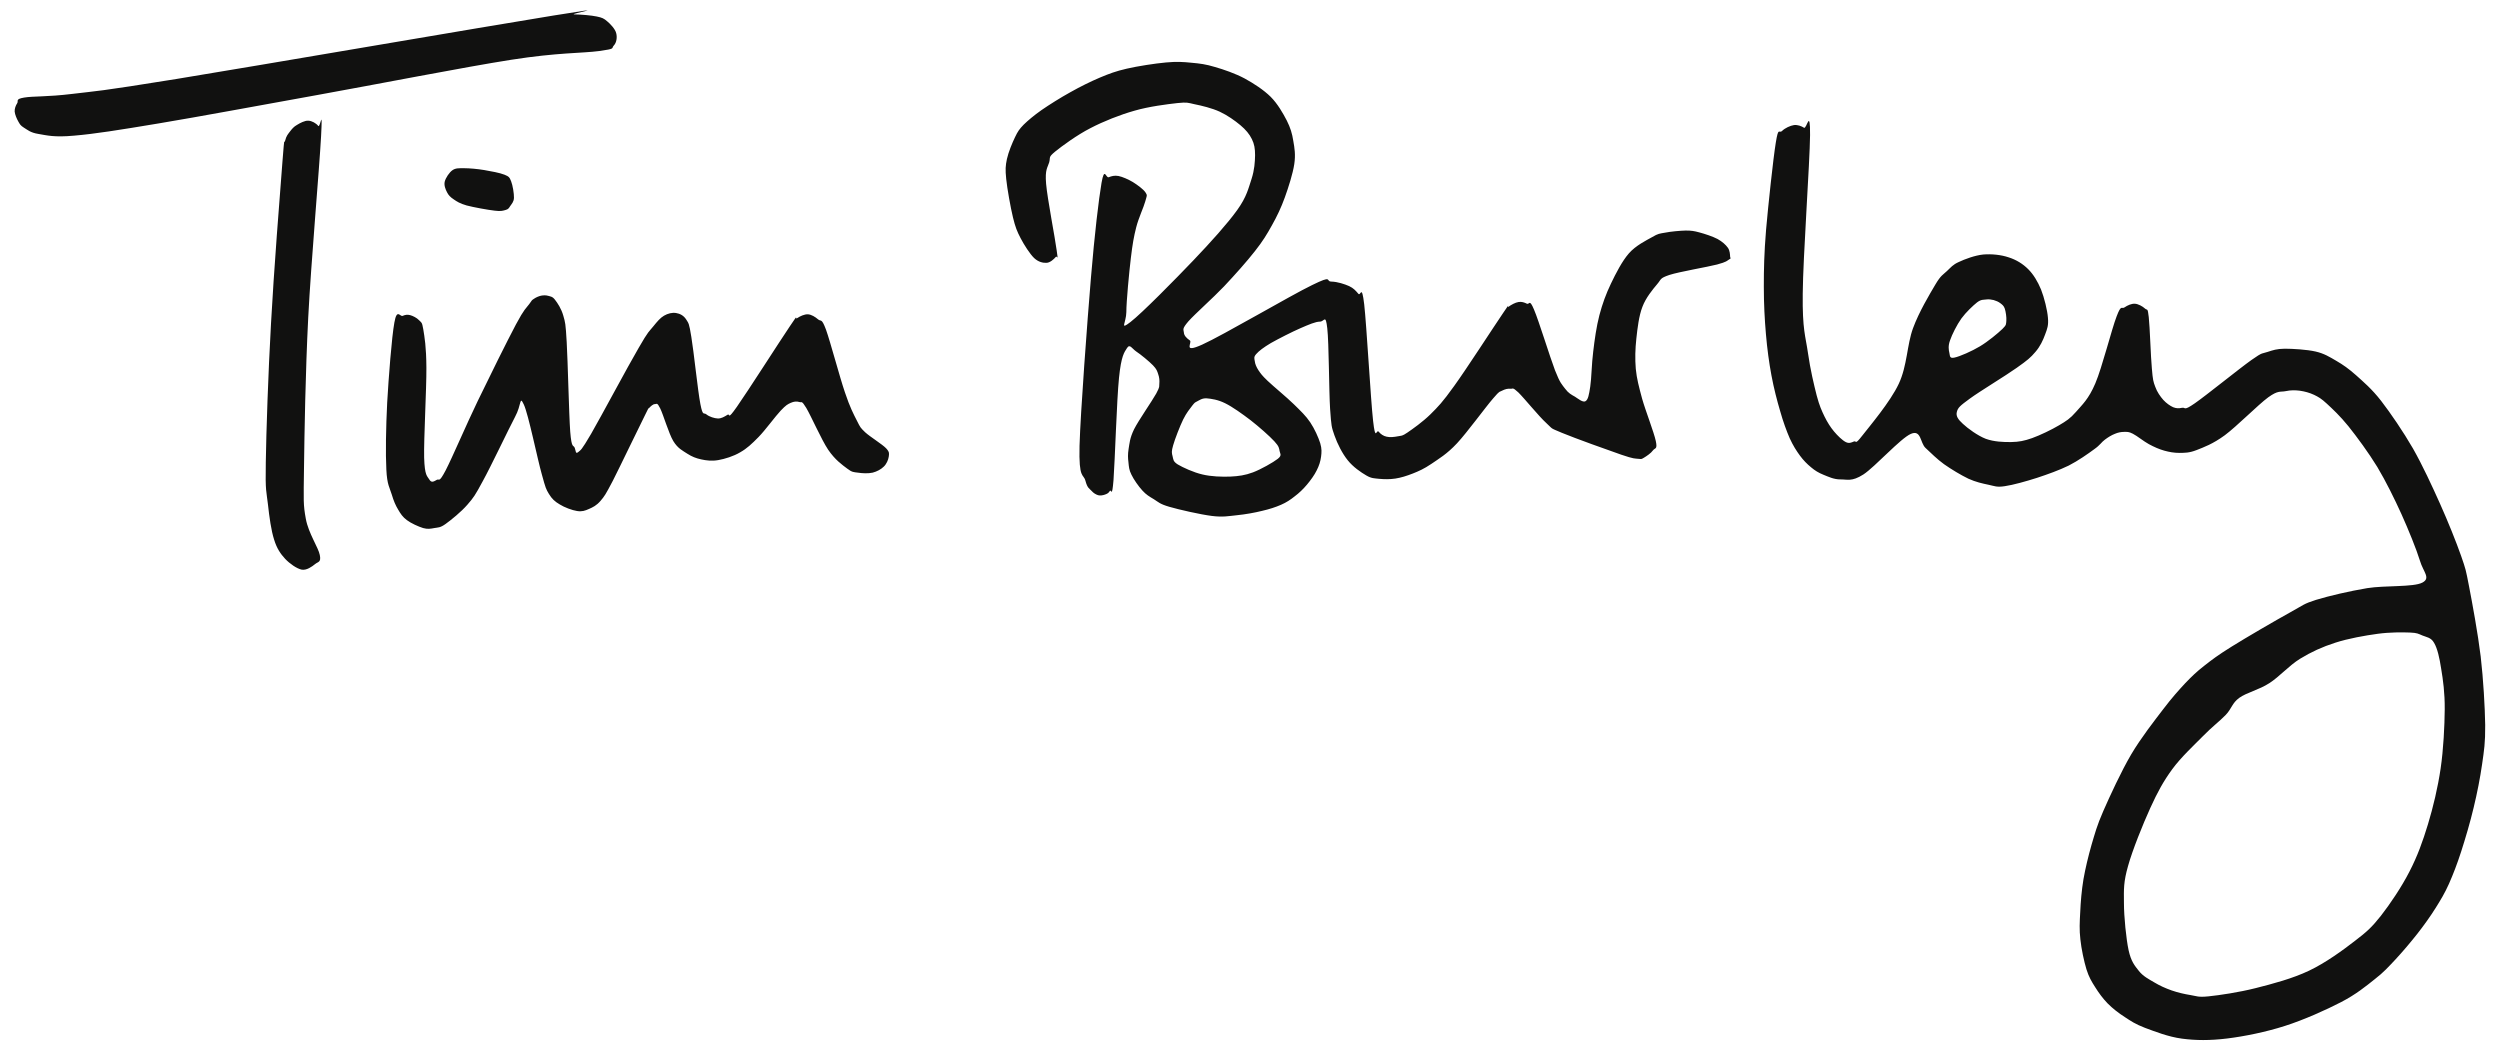
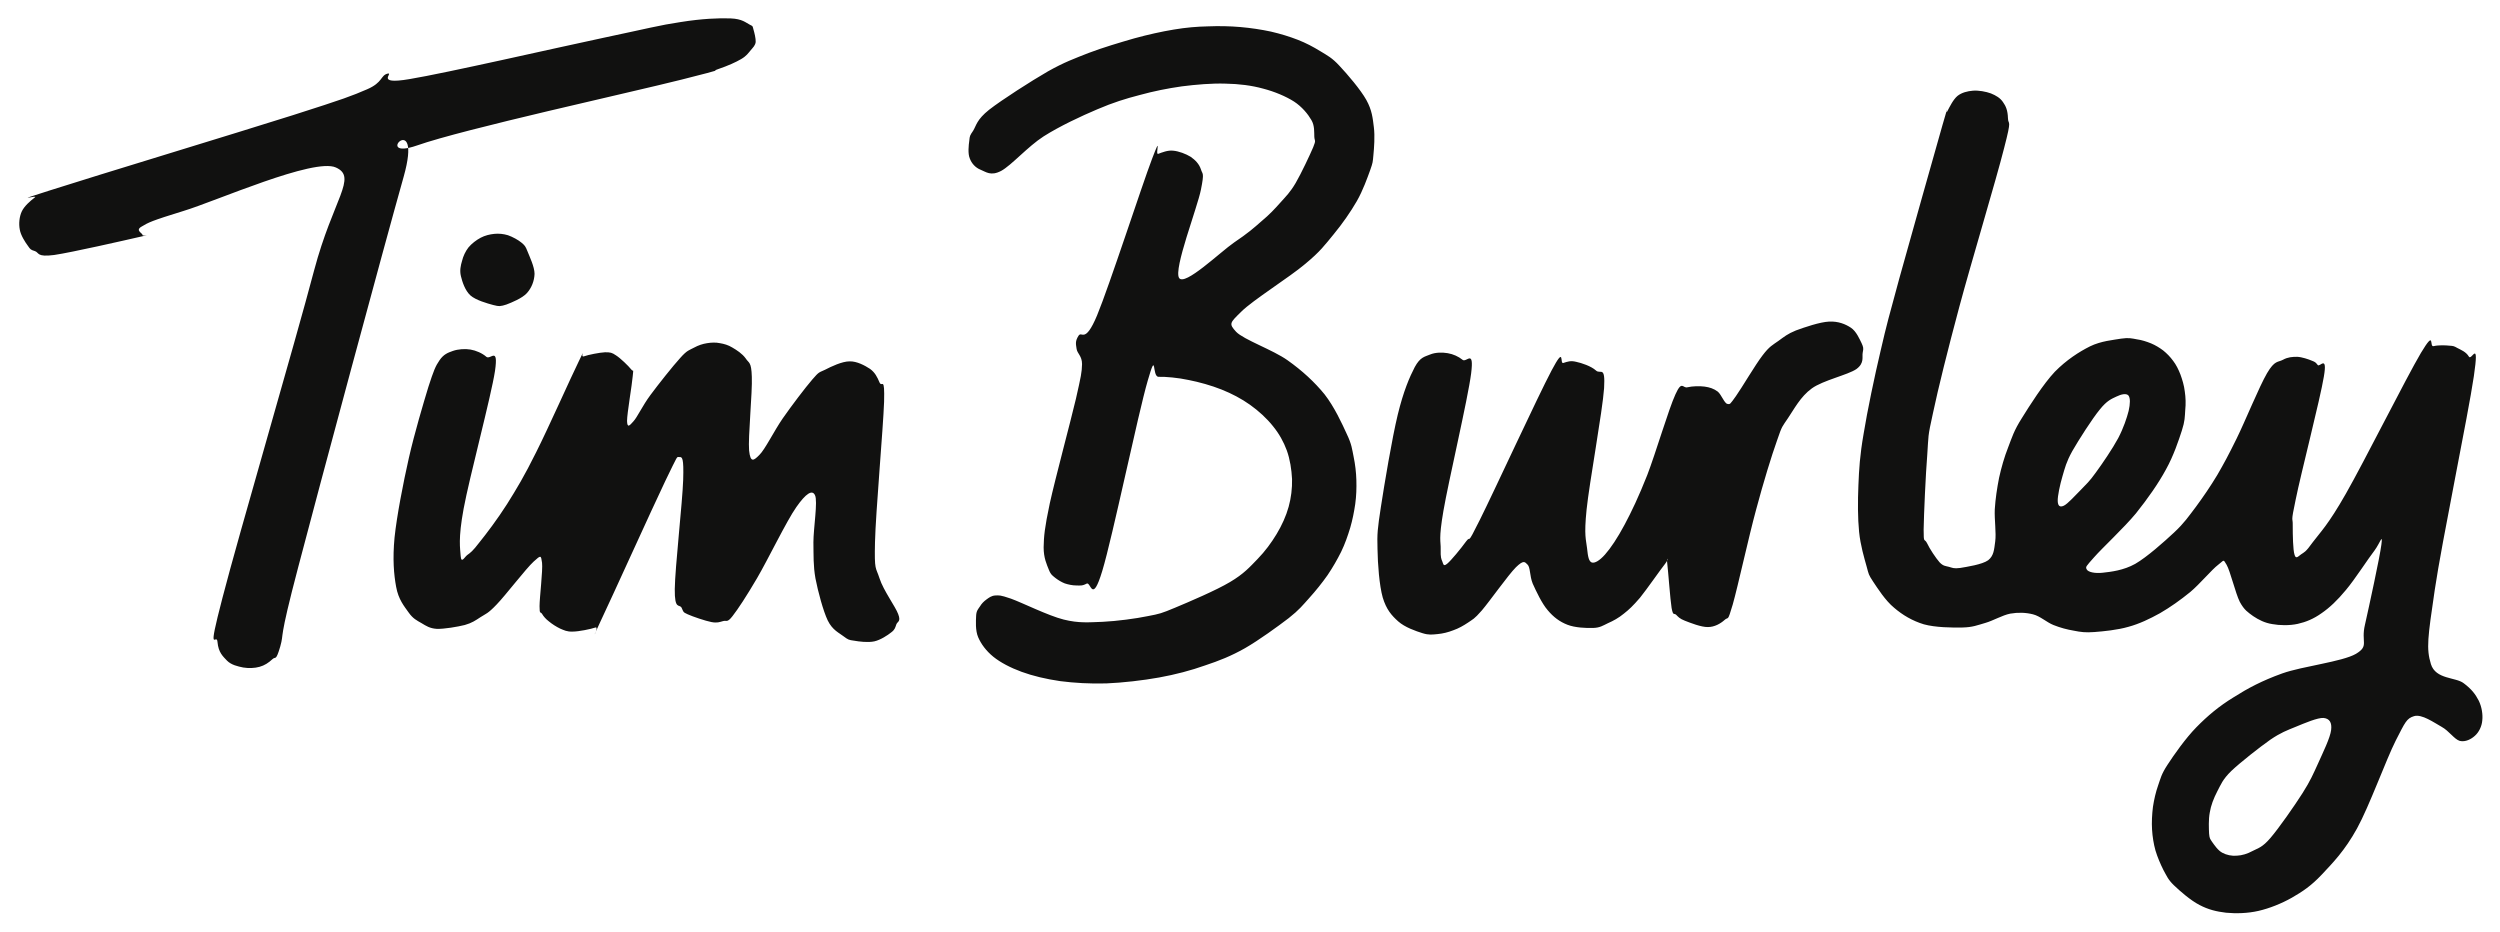
- <svg xmlns="http://www.w3.org/2000/svg" viewBox="48 14 1773 747" fill="none" role="img" aria-label="Tim Burley">
-   <path fill="#111110" fill-rule="evenodd" d="M821.3 104.9 C811.9 109.7 801.1 117.6 796.2 121.6 C791.3 125.7 793.1 125.3 792.1 129.1 C791.0 132.9 789.0 134.0 789.9 144.4 C790.8 154.9 796.3 183.0 797.4 191.6 C798.6 200.3 797.9 194.8 796.7 196.3 C795.5 197.7 792.8 200.3 790.2 200.4 C787.7 200.5 784.5 199.9 781.4 197.0 C778.4 194.1 774.3 187.7 771.8 182.9 C769.3 178.1 768.1 175.2 766.4 168.2 C764.7 161.2 762.3 147.8 761.6 140.9 C760.9 134.0 761.1 131.7 762.1 126.8 C763.2 121.8 765.9 115.3 767.9 111.2 C769.8 107.2 770.9 105.6 774.0 102.4 C777.2 99.3 781.1 96.0 786.6 92.1 C792.1 88.3 800.2 83.2 807.1 79.4 C814.0 75.5 821.5 71.8 828.1 69.0 C834.8 66.2 839.3 64.5 847.1 62.7 C854.9 60.9 867.2 59.0 874.9 58.3 C882.5 57.6 887.2 57.9 893.0 58.5 C898.8 59.0 903.4 59.6 909.6 61.5 C915.9 63.3 924.0 66.1 930.6 69.6 C937.2 73.2 944.1 77.7 949.1 82.6 C954.1 87.6 957.9 94.3 960.6 99.5 C963.2 104.7 964.4 108.7 965.2 113.9 C966.1 119.0 966.9 123.7 965.9 130.4 C964.9 137.1 961.8 146.8 959.2 154.0 C956.6 161.2 953.7 167.3 950.1 173.7 C946.6 180.0 943.7 184.9 938.0 192.1 C932.3 199.4 923.9 208.8 916.1 217.1 C908.2 225.4 895.6 236.5 890.8 241.9 C886.1 247.4 887.4 247.5 887.6 249.8 C887.7 252.0 889.6 253.9 891.8 255.4 C894.0 256.8 886.2 264.9 900.6 258.4 C915.1 251.9 963.2 223.6 978.5 216.2 C993.8 208.7 987.8 213.6 992.2 213.7 C996.6 213.8 1001.6 215.5 1004.8 216.9 C1008.0 218.4 1009.5 220.2 1011.3 222.3 C1013.0 224.5 1013.7 214.8 1015.5 229.9 C1017.2 244.9 1020.1 297.5 1021.8 312.5 C1023.5 327.5 1024.1 318.3 1025.7 320.1 C1027.3 322.0 1029.1 323.2 1031.4 323.7 C1033.7 324.3 1037.0 323.9 1039.5 323.4 C1042.0 322.9 1042.3 323.4 1046.1 320.8 C1049.9 318.2 1056.9 313.3 1062.5 307.8 C1068.0 302.3 1070.8 299.6 1079.4 287.6 C1088.0 275.7 1107.6 245.4 1114.0 236.0 C1120.4 226.7 1116.0 232.8 1117.9 231.5 C1119.7 230.2 1122.7 228.5 1124.9 228.2 C1127.1 227.8 1129.1 228.5 1130.9 229.4 C1132.7 230.2 1132.6 225.6 1135.9 233.5 C1139.3 241.4 1147.2 267.2 1150.8 276.6 C1154.5 286.0 1155.7 286.6 1158.0 289.7 C1160.4 292.9 1162.4 293.9 1164.9 295.3 C1167.3 296.8 1170.6 299.7 1172.5 298.5 C1174.3 297.3 1174.9 294.1 1175.8 288.2 C1176.7 282.4 1176.8 271.8 1177.9 263.4 C1178.9 254.9 1180.2 245.5 1182.3 237.5 C1184.4 229.5 1187.0 222.4 1190.5 215.1 C1194.0 207.8 1198.4 199.2 1203.2 193.7 C1208.1 188.1 1215.5 184.5 1219.8 182.1 C1224.0 179.6 1224.9 179.7 1228.9 179.0 C1232.8 178.2 1239.5 177.6 1243.5 177.5 C1247.5 177.5 1249.4 177.8 1253.1 178.8 C1256.9 179.8 1262.7 181.7 1266.1 183.5 C1269.5 185.4 1271.9 187.6 1273.4 189.7 C1274.9 191.8 1274.9 194.6 1275.0 196.0 C1275.2 197.4 1275.9 197.1 1274.3 198.0 C1272.8 198.9 1272.8 199.7 1265.7 201.6 C1258.7 203.4 1239.0 206.7 1231.9 209.0 C1224.9 211.4 1226.4 211.9 1223.2 215.6 C1220.0 219.4 1215.2 225.2 1212.8 231.6 C1210.3 238.0 1209.3 246.8 1208.5 254.1 C1207.7 261.4 1207.5 268.5 1208.1 275.6 C1208.8 282.7 1210.3 288.2 1212.6 296.8 C1215.0 305.3 1221.0 320.6 1222.3 326.8 C1223.6 332.9 1221.7 331.5 1220.3 333.4 C1218.9 335.4 1215.6 337.6 1213.9 338.6 C1212.2 339.5 1212.7 339.7 1210.0 339.4 C1207.3 339.1 1207.0 339.6 1197.9 336.5 C1188.9 333.4 1164.7 324.7 1155.8 321.0 C1146.9 317.2 1149.8 318.8 1144.6 314.0 C1139.4 309.3 1129.0 296.4 1124.8 292.3 C1120.5 288.3 1121.1 289.9 1119.2 289.7 C1117.3 289.5 1115.3 290.0 1113.2 291.1 C1111.2 292.3 1112.2 290.4 1106.9 296.6 C1101.5 302.8 1088.5 320.7 1081.3 328.4 C1074.0 336.2 1068.3 339.4 1063.1 343.0 C1057.9 346.5 1054.3 348.1 1050.0 349.8 C1045.7 351.5 1041.5 352.8 1037.6 353.4 C1033.6 354.0 1029.7 353.9 1026.3 353.6 C1022.8 353.2 1020.7 353.4 1017.0 351.2 C1013.2 349.0 1007.6 345.2 1003.8 340.4 C1000.0 335.7 996.5 328.8 994.4 322.8 C992.3 316.7 992.2 316.6 991.3 303.9 C990.5 291.3 990.5 257.1 989.3 246.8 C988.1 236.4 987.3 242.1 984.1 242.1 C981.0 242.1 976.2 244.2 970.4 246.7 C964.6 249.2 954.6 254.3 949.3 257.3 C944.1 260.4 940.8 262.9 938.9 265.1 C937.0 267.2 937.6 268.3 937.9 270.2 C938.1 272.1 939.0 274.3 940.5 276.6 C942.1 278.9 942.8 280.1 947.0 284.1 C951.2 288.1 960.6 295.8 965.6 300.7 C970.6 305.6 974.1 308.9 977.2 313.5 C980.3 318.1 983.0 324.2 984.3 328.3 C985.5 332.4 985.3 334.7 984.9 337.9 C984.5 341.1 983.5 344.3 981.8 347.6 C980.2 350.9 977.5 354.6 974.9 357.7 C972.3 360.8 969.3 363.7 966.2 366.0 C963.2 368.4 960.4 370.3 956.5 372.0 C952.6 373.7 948.3 375.1 943.1 376.3 C937.9 377.6 931.2 378.8 925.2 379.4 C919.3 380.0 915.4 380.9 907.4 379.9 C899.4 378.9 884.0 375.4 877.2 373.4 C870.4 371.4 869.6 370.1 866.4 368.1 C863.2 366.2 860.8 364.8 858.2 361.9 C855.5 359.0 852.0 354.0 850.4 350.6 C848.7 347.3 848.6 344.9 848.3 341.9 C847.9 338.8 847.8 336.3 848.4 332.4 C849.1 328.5 849.1 325.0 852.3 318.4 C855.6 311.9 865.0 298.5 868.0 293.1 C870.9 287.7 869.9 288.3 870.2 286.1 C870.4 283.8 870.2 281.6 869.4 279.4 C868.7 277.2 868.3 275.8 865.7 273.1 C863.1 270.4 856.8 265.2 853.7 263.2 C850.7 261.1 849.3 257.7 847.3 260.8 C845.3 263.9 843.2 266.3 841.6 281.9 C840.0 297.5 838.7 341.1 837.7 354.5 C836.6 367.9 836.1 360.5 835.1 362.2 C834.1 363.9 832.9 364.3 831.5 364.8 C830.1 365.3 828.3 365.6 826.8 365.2 C825.2 364.7 823.6 363.8 822.1 362.1 C820.6 360.4 819.2 360.3 817.8 355.0 C816.4 349.7 813.0 354.3 813.6 330.2 C814.3 306.2 819.1 242.0 821.7 210.9 C824.3 179.8 827.2 155.5 829.2 143.7 C831.3 131.8 832.3 140.5 834.3 139.7 C836.3 138.9 838.4 138.3 841.2 138.8 C844.1 139.4 848.2 141.2 851.4 143.1 C854.6 145.1 858.9 148.2 860.4 150.5 C861.9 152.7 861.3 152.8 860.2 156.9 C859.1 161.0 855.5 168.5 853.8 175.2 C852.1 181.9 851.2 187.0 850.0 197.0 C848.8 207.0 846.8 227.8 846.8 235.4 C846.7 242.9 841.8 248.5 849.7 242.4 C857.7 236.3 881.7 211.9 894.3 198.7 C906.9 185.5 918.5 172.6 925.4 163.0 C932.3 153.4 933.4 147.4 935.6 140.9 C937.7 134.4 938.0 128.8 938.1 124.1 C938.1 119.4 937.6 116.2 935.8 112.6 C934.1 109.1 931.5 106.0 927.7 102.8 C923.9 99.6 918.4 95.7 913.0 93.2 C907.6 90.7 900.1 88.9 895.1 87.9 C890.1 86.8 890.1 86.4 883.0 87.1 C875.9 87.9 862.9 89.5 852.6 92.5 C842.3 95.4 830.7 100.0 821.3 104.9 Z M386.8 298.4 C378.5 315.6 368.9 338.2 364.1 347.5 C359.2 356.8 359.7 353.3 357.8 354.3 C355.8 355.4 354.0 356.7 352.5 354.1 C351.0 351.5 349.2 351.7 348.8 338.5 C348.5 325.3 350.5 289.9 350.4 274.8 C350.3 259.6 349.1 253.2 348.2 247.6 C347.3 242.0 346.7 242.8 345.2 241.1 C343.6 239.4 340.8 238.0 338.9 237.5 C336.9 237.0 335.5 237.2 333.6 238.0 C331.8 238.9 329.5 232.4 327.7 242.7 C325.8 252.9 323.6 282.0 322.6 299.4 C321.7 316.8 321.4 336.1 322.0 347.0 C322.5 357.9 324.4 359.9 325.8 364.6 C327.2 369.3 328.5 372.3 330.3 375.3 C332.1 378.4 333.6 380.7 336.6 382.9 C339.5 385.1 344.8 387.5 348.1 388.5 C351.3 389.4 353.3 389.0 356.0 388.5 C358.7 388.0 360.1 388.4 364.0 385.6 C367.9 382.8 375.1 377.0 379.5 371.9 C383.9 366.8 384.8 365.6 390.4 355.2 C396.1 344.9 408.4 318.9 413.2 309.8 C418.1 300.8 416.3 294.2 419.5 300.9 C422.7 307.6 429.2 339.7 432.2 350.2 C435.1 360.8 435.2 360.7 437.3 364.3 C439.4 367.8 441.5 369.7 444.9 371.7 C448.2 373.8 453.8 375.9 457.2 376.4 C460.7 377.0 462.9 376.2 465.6 375.0 C468.4 373.8 471.1 372.5 473.9 369.2 C476.7 365.9 477.3 365.1 482.6 355.0 C487.8 344.8 501.1 317.0 505.4 308.5 C509.7 299.9 507.1 304.8 508.2 303.5 C509.4 302.2 511.2 300.5 512.5 300.6 C513.8 300.6 514.0 299.2 516.2 303.6 C518.4 308.0 522.3 321.5 525.5 326.8 C528.8 332.2 532.2 333.6 535.5 335.8 C538.8 337.9 541.6 339.0 545.3 339.8 C548.9 340.6 552.8 341.1 557.4 340.3 C562.0 339.5 568.2 337.6 572.9 334.8 C577.7 332.1 581.2 328.8 586.0 323.9 C590.8 319.0 597.9 309.2 601.7 305.2 C605.5 301.2 606.6 300.7 608.8 299.7 C611.0 298.7 613.0 298.5 614.9 299.1 C616.7 299.7 616.4 297.7 619.8 303.3 C623.2 309.0 630.5 325.7 635.3 332.9 C640.2 340.1 645.2 343.6 648.8 346.3 C652.3 349.0 653.4 348.8 656.4 349.2 C659.5 349.7 663.8 349.9 666.9 349.2 C670.0 348.4 672.9 346.8 674.8 344.9 C676.7 343.1 678.0 340.1 678.3 337.9 C678.5 335.8 679.1 334.8 676.4 331.9 C673.6 329.0 665.1 323.8 661.6 320.6 C658.2 317.3 658.2 317.3 655.8 312.5 C653.4 307.8 650.8 303.0 647.2 292.2 C643.5 281.4 636.9 256.4 633.8 247.8 C630.6 239.2 630.3 242.3 628.2 240.5 C626.1 238.7 623.5 237.1 621.0 236.9 C618.5 236.8 615.5 238.2 613.4 239.6 C611.2 241.0 615.2 235.0 608.1 245.5 C601.0 256.0 578.0 292.0 570.6 302.5 C563.3 312.9 566.1 306.8 563.9 308.2 C561.6 309.6 559.6 310.8 557.2 310.8 C554.7 310.7 551.1 309.6 549.0 307.9 C547.0 306.2 546.5 309.7 544.7 300.5 C542.9 291.3 540.0 263.0 538.3 253.0 C536.7 243.0 536.4 243.4 534.6 240.5 C532.8 237.7 530.1 236.4 527.5 236.0 C524.9 235.5 521.6 236.3 518.9 237.9 C516.2 239.5 514.3 241.8 511.2 245.6 C508.2 249.4 508.2 248.1 500.9 260.8 C493.5 273.4 474.3 309.4 467.2 321.7 C460.0 334.0 460.0 332.9 458.1 334.6 C456.1 336.2 456.5 334.0 455.6 331.6 C454.6 329.2 453.4 332.6 452.4 320.1 C451.5 307.6 450.7 270.3 449.9 256.6 C449.1 242.9 448.9 242.9 447.5 237.9 C446.1 232.9 443.4 228.9 441.6 226.6 C439.8 224.2 438.4 224.3 436.8 223.8 C435.1 223.3 433.4 223.4 431.7 223.7 C430.0 224.1 428.1 224.9 426.7 225.9 C425.2 226.9 425.4 226.6 423.3 229.7 C421.1 232.7 420.0 232.7 413.9 244.1 C407.8 255.6 395.1 281.2 386.8 298.4 Z M1413.6 331.7 C1409.7 328.1 1410.6 318.5 1403.2 321.7 C1395.9 324.8 1377.8 345.1 1369.5 350.5 C1361.2 355.8 1358.0 353.9 1353.2 354.0 C1348.5 354.0 1344.7 352.1 1341.2 350.7 C1337.7 349.3 1335.1 347.7 1332.4 345.4 C1329.6 343.1 1327.0 340.5 1324.5 337.1 C1322.0 333.7 1319.7 330.1 1317.3 324.9 C1315.0 319.6 1312.6 313.1 1310.5 305.6 C1308.3 298.2 1306.0 289.3 1304.3 280.2 C1302.6 271.1 1301.3 261.5 1300.4 251.0 C1299.5 240.5 1298.9 229.7 1298.9 217.3 C1298.9 205.0 1299.1 193.9 1300.5 176.9 C1302.0 159.8 1305.5 126.8 1307.4 115.1 C1309.3 103.5 1309.6 108.9 1311.8 106.9 C1313.9 104.8 1317.7 103.1 1320.3 102.7 C1322.9 102.4 1325.5 103.4 1327.4 104.6 C1329.3 105.8 1331.8 90.2 1331.7 109.8 C1331.5 129.5 1326.7 196.6 1326.5 222.3 C1326.2 248.1 1328.5 252.3 1330.2 264.3 C1331.9 276.3 1334.5 287.0 1336.4 294.5 C1338.4 302.0 1339.9 305.1 1341.9 309.3 C1344.0 313.6 1346.2 317.0 1348.7 320.0 C1351.2 323.0 1354.6 326.3 1357.0 327.5 C1359.4 328.7 1360.9 327.9 1362.8 327.1 C1364.8 326.4 1363.3 329.9 1368.6 323.1 C1373.9 316.3 1388.6 299.0 1394.6 286.2 C1400.6 273.5 1400.4 258.5 1404.7 246.8 C1409.0 235.1 1416.5 222.7 1420.5 215.9 C1424.5 209.1 1426.0 208.9 1428.8 206.2 C1431.6 203.6 1432.9 201.7 1437.2 199.8 C1441.4 197.8 1448.6 195.1 1454.5 194.5 C1460.4 194.0 1467.2 194.7 1472.5 196.5 C1477.9 198.2 1482.6 201.1 1486.4 204.9 C1490.2 208.7 1493.1 213.6 1495.5 219.3 C1497.8 225.1 1500.0 234.1 1500.4 239.4 C1500.9 244.8 1499.9 247.2 1498.4 251.2 C1496.9 255.3 1494.9 259.7 1491.5 263.6 C1488.1 267.6 1486.0 269.4 1478.2 274.9 C1470.5 280.4 1452.1 291.5 1445.0 296.7 C1437.9 301.9 1436.6 303.1 1435.8 306.1 C1435.0 309.1 1436.7 311.5 1440.1 314.6 C1443.5 317.8 1450.6 323.0 1456.3 325.2 C1462.0 327.3 1469.0 327.6 1474.4 327.5 C1479.9 327.4 1483.5 326.7 1489.2 324.7 C1494.8 322.7 1503.1 318.7 1508.3 315.6 C1513.5 312.5 1516.0 311.0 1520.3 306.1 C1524.6 301.1 1529.2 297.2 1534.0 285.9 C1538.8 274.7 1545.6 247.4 1549.1 238.4 C1552.5 229.4 1552.6 233.5 1554.7 232.0 C1556.9 230.5 1559.6 229.3 1562.0 229.4 C1564.4 229.5 1567.6 231.3 1569.2 232.8 C1570.9 234.4 1571.1 231.8 1571.9 238.9 C1572.7 245.9 1573.3 267.1 1574.1 275.3 C1574.8 283.6 1575.1 284.6 1576.5 288.3 C1577.8 292.0 1580.1 295.2 1582.2 297.6 C1584.4 300.0 1587.0 301.8 1589.2 302.8 C1591.5 303.7 1593.1 303.7 1595.6 303.2 C1598.2 302.8 1596.4 305.7 1604.6 300.0 C1612.7 294.4 1636.0 275.5 1644.6 269.4 C1653.2 263.3 1652.2 265.0 1656.1 263.6 C1660.1 262.3 1662.6 261.4 1668.3 261.3 C1674.0 261.3 1684.1 261.9 1690.2 263.3 C1696.3 264.7 1700.1 267.1 1704.9 269.9 C1709.7 272.7 1713.6 275.4 1718.9 280.1 C1724.2 284.9 1730.0 289.7 1736.7 298.3 C1743.4 307.0 1752.3 320.0 1759.3 332.1 C1766.2 344.3 1772.7 358.4 1778.4 371.1 C1784.1 383.8 1790.0 398.5 1793.4 408.2 C1796.8 418.0 1796.7 417.8 1799.0 429.6 C1801.3 441.5 1805.3 463.1 1807.3 479.5 C1809.2 495.9 1810.3 515.5 1810.5 528.2 C1810.6 541.0 1809.7 546.2 1808.3 556.0 C1806.9 565.8 1804.8 576.5 1802.3 586.8 C1799.9 597.0 1796.4 608.8 1793.5 617.8 C1790.6 626.8 1787.8 634.0 1784.8 640.8 C1781.8 647.5 1779.0 652.1 1775.3 658.0 C1771.6 663.9 1767.1 670.2 1762.4 676.2 C1757.6 682.3 1752.0 688.9 1747.0 694.3 C1741.9 699.7 1738.6 703.5 1732.1 708.5 C1725.7 713.6 1718.9 719.2 1708.3 724.7 C1697.7 730.2 1681.9 737.3 1668.4 741.6 C1655.0 745.9 1639.7 749.0 1627.5 750.5 C1615.3 752.0 1605.1 751.9 1595.4 750.6 C1585.6 749.3 1575.9 745.4 1569.1 742.9 C1562.4 740.3 1559.3 738.2 1554.9 735.3 C1550.5 732.5 1546.3 729.2 1542.8 725.7 C1539.3 722.1 1536.4 718.1 1533.9 714.1 C1531.3 710.0 1529.5 707.1 1527.7 701.4 C1526.0 695.8 1524.1 687.0 1523.4 680.2 C1522.6 673.4 1522.9 667.9 1523.3 660.8 C1523.6 653.6 1524.3 645.4 1525.6 637.5 C1527.0 629.6 1529.0 621.3 1531.3 613.2 C1533.7 605.2 1535.0 599.8 1539.7 589.1 C1544.4 578.4 1552.3 561.2 1559.4 549.1 C1566.5 537.1 1575.8 525.3 1582.2 516.9 C1588.6 508.5 1592.9 503.8 1597.7 498.6 C1602.6 493.5 1605.7 490.5 1611.2 486.2 C1616.8 481.8 1620.7 478.8 1630.8 472.5 C1640.9 466.2 1662.0 453.9 1672.0 448.4 C1682.0 442.9 1681.5 442.3 1690.6 439.4 C1699.8 436.6 1714.3 433.2 1726.9 431.1 C1739.4 429.1 1759.6 430.5 1765.9 427.2 C1772.1 424.0 1766.6 419.7 1764.2 411.6 C1761.7 403.5 1756.1 389.7 1751.1 378.6 C1746.1 367.6 1740.2 355.6 1734.0 345.2 C1727.7 334.9 1719.5 323.8 1713.5 316.3 C1707.5 308.9 1702.3 304.1 1698.2 300.3 C1694.2 296.6 1692.2 295.5 1689.1 294.0 C1685.9 292.5 1682.5 291.6 1679.1 291.1 C1675.8 290.7 1672.8 290.6 1669.0 291.4 C1665.2 292.2 1663.8 290.6 1656.6 295.8 C1649.4 301.1 1634.3 316.4 1625.8 322.7 C1617.3 328.9 1611.1 331.1 1605.8 333.2 C1600.4 335.3 1597.5 335.1 1593.7 335.2 C1589.9 335.2 1586.5 334.6 1582.9 333.6 C1579.3 332.6 1575.7 331.0 1572.0 329.0 C1568.3 327.0 1563.6 323.1 1560.6 321.6 C1557.7 320.1 1556.6 320.3 1554.4 320.3 C1552.3 320.3 1550.1 320.7 1547.8 321.7 C1545.5 322.6 1543.2 324.0 1540.8 325.8 C1538.3 327.6 1537.5 329.6 1533.2 332.6 C1529.0 335.7 1521.8 340.8 1515.1 344.2 C1508.3 347.5 1500.2 350.4 1492.6 352.9 C1485.1 355.3 1475.5 358.0 1469.8 358.8 C1464.0 359.7 1462.6 358.7 1458.3 357.8 C1454.0 356.9 1449.3 355.9 1444.0 353.5 C1438.8 351.0 1431.8 346.8 1426.7 343.2 C1421.7 339.6 1417.5 335.3 1413.6 331.7 Z M916.9 300.0 C911.7 297.4 907.1 296.8 903.8 296.5 C900.4 296.3 898.6 297.9 896.9 298.7 C895.2 299.6 895.3 299.5 893.6 301.6 C892.0 303.7 889.4 306.8 887.1 311.5 C884.8 316.2 881.2 325.5 880.0 329.8 C878.7 334.2 879.0 335.3 879.6 337.6 C880.2 339.8 879.8 341.2 883.3 343.4 C886.8 345.5 894.6 349.1 900.8 350.5 C907.0 352.0 914.5 352.2 920.5 352.0 C926.5 351.7 931.0 351.1 936.6 349.0 C942.2 346.9 951.0 341.9 954.2 339.4 C957.3 336.9 955.9 336.0 955.5 333.9 C955.1 331.9 955.2 330.7 951.8 327.0 C948.4 323.3 940.7 316.5 934.9 312.0 C929.0 307.5 922.0 302.5 916.9 300.0 Z M1610.3 536.1 C1616.6 529.6 1622.2 525.5 1626.5 521.0 C1630.8 516.5 1630.9 512.7 1636.1 508.9 C1641.2 505.2 1650.2 503.2 1657.4 498.5 C1664.6 493.9 1671.4 486.0 1679.2 481.2 C1687.0 476.4 1695.1 472.7 1704.2 469.8 C1713.4 466.8 1725.4 464.7 1734.2 463.5 C1743.1 462.3 1751.8 462.4 1757.1 462.6 C1762.4 462.8 1763.1 463.5 1766.0 464.7 C1768.8 465.9 1772.1 466.0 1774.3 470.0 C1776.6 473.9 1778.1 480.5 1779.3 488.4 C1780.6 496.2 1781.9 505.3 1781.8 517.1 C1781.7 528.8 1780.9 545.4 1778.9 559.0 C1776.9 572.6 1773.6 586.4 1769.9 598.6 C1766.2 610.8 1762.4 621.3 1756.8 632.1 C1751.3 642.9 1743.0 655.2 1736.6 663.4 C1730.1 671.6 1726.7 674.7 1718.2 681.2 C1709.7 687.8 1697.4 696.8 1685.6 702.4 C1673.9 708.0 1659.5 711.8 1647.6 714.8 C1635.7 717.8 1622.1 719.8 1614.4 720.6 C1606.7 721.4 1605.9 720.4 1601.5 719.7 C1597.1 719.0 1592.4 717.9 1588.1 716.4 C1583.8 714.9 1579.6 713.0 1575.8 710.7 C1571.9 708.4 1567.9 706.4 1564.9 702.6 C1561.9 698.8 1559.4 696.0 1557.6 687.9 C1555.9 679.9 1554.3 664.3 1554.3 654.3 C1554.2 644.4 1554.0 639.5 1557.2 628.2 C1560.3 617.0 1567.8 598.4 1573.0 587.0 C1578.2 575.6 1582.3 568.1 1588.5 559.6 C1594.7 551.1 1604.0 542.5 1610.3 536.1 Z M273.5 81.3 C231.9 88.8 189.5 96.7 160.7 101.5 C131.9 106.3 114.9 109.0 100.6 110.2 C86.4 111.5 81.3 110.0 75.3 109.0 C69.4 108.1 67.3 105.9 64.9 104.5 C62.5 103.0 62.1 102.1 61.0 100.2 C59.9 98.3 58.6 95.3 58.4 93.1 C58.3 91.0 59.1 88.9 60.2 87.2 C61.3 85.6 58.6 84.3 65.1 83.2 C71.6 82.1 81.2 82.8 99.2 80.6 C117.3 78.4 116.3 79.2 173.2 70.0 C230.1 60.7 393.6 32.6 440.6 25.0 C487.6 17.4 450.2 24.1 455.3 24.2 C460.4 24.3 467.4 24.9 471.2 25.7 C475.1 26.5 476.3 27.1 478.6 29.1 C480.9 31.0 484.3 34.6 485.0 37.5 C485.8 40.4 485.3 44.2 483.3 46.3 C481.3 48.4 485.1 48.5 472.9 50.2 C460.8 51.8 443.7 51.2 410.5 56.4 C377.3 61.6 315.1 73.8 273.5 81.3 Z M263.6 345.6 C263.9 321.8 264.6 278.3 266.6 239.1 C268.6 200.0 274.5 133.4 275.7 110.8 C276.9 88.1 275.2 105.1 273.7 103.3 C272.2 101.4 269.2 99.7 266.7 99.6 C264.2 99.4 260.7 101.3 258.6 102.6 C256.4 103.8 255.1 105.4 253.7 107.2 C252.3 109.1 251.1 110.2 250.2 113.8 C249.3 117.3 250.0 107.2 248.3 128.8 C246.6 150.4 242.1 207.8 240.2 243.4 C238.2 278.9 236.8 320.7 236.5 342.0 C236.1 363.3 237.0 362.4 238.0 371.5 C239.0 380.6 240.3 390.2 242.4 396.7 C244.4 403.2 247.0 406.8 250.2 410.3 C253.5 413.8 258.5 417.3 262.0 418.0 C265.5 418.6 269.3 415.8 271.4 414.1 C273.5 412.3 275.9 413.0 274.8 407.6 C273.8 402.3 266.8 392.3 264.9 382.0 C263.0 371.6 263.3 369.4 263.6 345.6 Z M391.4 134.6 C386.6 133.8 381.0 133.3 377.3 133.3 C373.6 133.3 371.2 133.1 368.9 134.7 C366.6 136.3 364.1 140.1 363.4 142.8 C362.8 145.4 363.9 148.2 365.0 150.3 C366.0 152.4 367.5 153.9 369.8 155.4 C372.1 157.0 374.1 158.3 378.9 159.7 C383.8 161.0 394.2 162.9 398.8 163.4 C403.4 164.0 404.8 163.4 406.6 162.9 C408.5 162.4 408.9 161.6 409.8 160.2 C410.8 158.7 412.4 157.2 412.5 154.3 C412.6 151.4 411.6 145.3 410.5 142.6 C409.4 139.8 409.0 139.2 405.8 137.9 C402.6 136.6 396.1 135.4 391.4 134.6 Z M1431.0 255.3 C1432.4 251.2 1435.8 244.4 1439.0 239.9 C1442.2 235.5 1447.3 230.7 1450.2 228.4 C1453.2 226.2 1454.6 226.7 1456.5 226.4 C1458.4 226.1 1460.2 226.4 1461.9 226.8 C1463.6 227.3 1465.3 228.0 1466.6 229.0 C1467.9 230.0 1469.1 230.8 1469.8 232.9 C1470.5 235.0 1471.1 239.1 1470.9 241.5 C1470.6 243.9 1471.2 244.3 1468.1 247.3 C1465.0 250.3 1457.9 256.2 1452.2 259.6 C1446.6 263.0 1437.7 266.9 1434.1 267.6 C1430.5 268.4 1431.0 266.4 1430.5 264.3 C1430.0 262.2 1429.5 259.3 1431.0 255.3 Z" />
+ <svg xmlns="http://www.w3.org/2000/svg" viewBox="137 189 1100 410" fill="none" role="img" aria-label="Tim Burley">
+   <path fill="#111110" fill-rule="evenodd" d="M439.6 459.3 C437.4 458.3 437.8 458.3 436.9 456.4 C435.9 454.6 433.8 457.6 433.9 448.2 C434.0 438.9 437.3 409.8 437.6 400.1 C437.9 390.4 437.2 390.0 435.9 390.1 C434.6 390.2 435.6 388.6 429.7 400.7 C423.9 412.8 406.1 452.2 401.0 462.9 C395.9 473.6 401.0 464.4 399.0 465.1 C397.0 465.8 391.6 466.9 389.0 466.9 C386.4 467.0 385.2 466.3 383.5 465.6 C381.8 464.8 379.8 463.5 378.5 462.4 C377.2 461.4 376.2 460.3 375.5 459.1 C374.8 458.0 374.4 459.5 374.4 455.7 C374.4 452.0 375.9 439.8 375.5 436.6 C375.0 433.3 375.1 433.1 371.8 436.1 C368.4 439.2 359.4 451.0 355.5 455.0 C351.6 459.1 350.8 459.0 348.5 460.5 C346.2 462.0 344.7 463.1 341.5 464.0 C338.3 464.8 332.4 465.8 329.2 465.7 C326.1 465.5 324.5 464.4 322.5 463.2 C320.4 462.0 318.7 461.2 316.8 458.5 C314.9 455.8 312.3 452.8 311.3 447.2 C310.3 441.8 309.7 435.0 310.6 425.5 C311.6 416.0 314.4 401.5 316.9 390.5 C319.4 379.5 323.3 366.4 325.5 359.2 C327.8 352.1 328.6 350.1 330.4 347.5 C332.2 344.9 334.0 344.2 336.3 343.4 C338.6 342.6 341.6 342.4 344.0 342.8 C346.4 343.2 349.2 344.4 351.0 346.0 C352.8 347.5 356.4 341.1 354.8 352.2 C353.1 363.4 343.5 399.2 341.0 412.8 C338.5 426.3 339.5 430.3 339.7 433.7 C340.0 437.1 341.3 434.2 342.6 433.2 C344.0 432.2 345.0 431.5 347.9 427.7 C350.9 424.0 355.9 417.4 360.1 410.8 C364.3 404.1 367.7 398.5 372.9 388.0 C378.2 377.5 388.2 355.0 391.7 347.9 C395.2 340.9 392.0 346.4 393.9 345.8 C395.8 345.1 400.9 344.1 403.2 344.0 C405.6 344.0 406.2 344.1 408.1 345.4 C410.0 346.6 413.5 350.0 414.7 351.5 C415.9 353.0 415.7 350.7 415.4 354.5 C415.1 358.3 412.9 370.9 412.9 374.2 C413.0 377.5 414.0 376.3 415.7 374.4 C417.4 372.6 419.7 367.5 423.2 362.8 C426.6 358.2 433.1 350.0 436.3 346.5 C439.4 343.0 440.3 343.1 442.3 342.0 C444.3 340.9 446.2 340.3 448.1 340.0 C450.0 339.7 451.9 339.6 453.8 340.0 C455.6 340.3 457.4 340.8 459.2 341.9 C461.1 343.0 463.6 344.6 465.1 346.7 C466.5 348.9 467.6 348.0 467.8 354.8 C468.1 361.5 466.1 381.5 466.6 387.2 C467.2 392.9 468.7 391.6 471.1 389.2 C473.6 386.8 477.6 378.6 481.4 373.1 C485.3 367.5 491.3 359.6 494.4 356.0 C497.5 352.4 497.3 353.0 500.0 351.7 C502.7 350.3 507.5 348.0 510.8 348.0 C514.0 347.9 517.5 349.8 519.8 351.3 C522.0 352.9 523.0 354.9 524.0 357.3 C525.1 359.7 526.3 354.1 526.0 365.8 C525.6 377.4 522.3 414.5 522.0 427.5 C521.7 440.5 522.3 438.2 524.0 443.5 C525.7 448.8 531.0 455.9 532.2 459.2 C533.5 462.6 531.9 462.4 531.4 463.7 C530.9 465.1 530.8 466.0 529.2 467.2 C527.6 468.5 524.4 470.6 521.7 471.2 C518.9 471.8 515.0 471.3 512.8 470.9 C510.5 470.6 510.2 470.5 508.2 469.0 C506.3 467.5 503.3 466.3 501.2 462.0 C499.2 457.8 496.9 449.2 495.8 443.5 C494.8 437.8 495.0 433.7 494.9 427.6 C494.9 421.5 496.9 409.5 495.6 406.9 C494.4 404.3 491.6 406.1 487.4 412.1 C483.1 418.2 474.8 435.4 470.1 443.4 C465.4 451.4 461.8 456.9 459.3 460.1 C456.9 463.2 456.7 461.8 455.1 462.3 C453.6 462.7 452.6 463.2 450.0 462.7 C447.4 462.2 441.8 460.3 439.6 459.3 Z M568.5 263.7 C566.2 262.8 564.5 260.9 563.7 258.7 C562.8 256.6 563.2 252.9 563.5 250.8 C563.7 248.8 563.7 248.7 565.2 246.5 C566.6 244.2 566.7 241.7 572.2 237.3 C577.7 233.0 590.8 224.6 598.1 220.4 C605.4 216.3 609.7 214.8 616.0 212.3 C622.3 209.9 629.8 207.7 636.0 205.9 C642.2 204.2 648.1 202.9 653.5 202.0 C658.9 201.1 663.6 200.7 668.5 200.6 C673.4 200.4 678.1 200.5 682.8 200.9 C687.4 201.3 692.0 202.0 696.2 202.9 C700.5 203.9 704.4 205.1 708.0 206.5 C711.6 207.9 714.8 209.6 717.9 211.5 C721.0 213.4 723.1 214.4 726.4 218.0 C729.8 221.6 735.7 228.5 738.2 233.0 C740.7 237.5 741.0 241.0 741.5 245.0 C742.0 249.0 741.6 254.1 741.3 257.2 C741.0 260.4 741.1 260.4 739.9 263.8 C738.7 267.1 736.7 272.8 734.0 277.5 C731.3 282.2 727.6 287.5 723.8 292.1 C720.0 296.7 718.0 299.6 711.2 305.2 C704.5 310.9 688.2 321.1 683.2 326.1 C678.1 331.1 677.6 331.4 680.9 335.0 C684.3 338.5 697.0 342.9 703.5 347.5 C710.0 352.1 715.4 357.1 719.8 362.5 C724.1 368.0 727.5 375.4 729.6 380.0 C731.8 384.6 731.9 386.6 732.6 390.0 C733.3 393.4 733.7 396.8 733.8 400.2 C733.9 403.7 733.8 407.2 733.3 410.8 C732.8 414.2 732.1 417.8 731.1 421.2 C730.0 424.8 728.8 428.3 727.1 431.8 C725.4 435.2 723.4 438.7 721.1 442.1 C718.7 445.5 715.9 449.0 713.0 452.2 C710.2 455.3 708.7 457.3 704.0 461.0 C699.3 464.6 690.9 470.7 684.8 474.2 C678.6 477.7 673.5 479.7 667.2 481.8 C661.0 484.0 654.2 485.8 647.0 487.1 C639.8 488.4 631.0 489.4 623.8 489.7 C616.5 489.9 609.7 489.5 603.5 488.7 C597.3 487.8 591.4 486.4 586.5 484.6 C581.6 482.8 577.2 480.5 574.1 478.0 C570.9 475.4 568.7 472.4 567.4 469.4 C566.1 466.4 566.4 462.2 566.5 459.9 C566.6 457.7 567.4 457.0 568.2 455.8 C568.9 454.6 569.9 453.6 571.0 452.8 C572.1 452.0 573.2 451.1 575.0 451.0 C576.8 451.0 576.8 450.7 581.8 452.4 C586.8 454.2 598.2 459.9 605.0 461.6 C611.8 463.3 616.1 462.8 622.2 462.6 C628.4 462.3 636.7 461.2 642.0 460.1 C647.3 459.1 648.0 458.9 654.0 456.4 C660.0 453.9 672.2 448.7 678.2 445.1 C684.3 441.5 686.9 438.5 690.3 435.0 C693.7 431.5 696.4 427.8 698.7 424.0 C701.0 420.2 702.9 416.0 704.0 412.0 C705.1 408.0 705.6 403.9 705.5 399.8 C705.3 395.6 704.6 391.1 703.2 387.2 C701.8 383.4 699.8 379.8 697.1 376.5 C694.4 373.1 690.8 369.8 687.0 367.1 C683.2 364.4 679.0 362.2 674.5 360.4 C670.0 358.6 664.6 357.1 660.0 356.2 C655.4 355.2 649.8 354.7 646.8 354.8 C643.7 354.9 646.1 342.3 642.0 356.5 C637.8 370.8 626.5 425.4 622.0 440.2 C617.5 455.1 617.0 444.7 615.1 445.8 C613.1 446.9 612.1 446.6 610.5 446.6 C608.9 446.6 607.0 446.2 605.5 445.7 C604.0 445.1 602.7 444.3 601.5 443.4 C600.3 442.4 599.4 442.0 598.5 439.7 C597.6 437.4 596.2 434.6 596.2 429.8 C596.3 424.9 596.6 421.4 598.9 410.5 C601.3 399.6 608.0 374.7 610.4 364.5 C612.7 354.3 613.0 352.9 613.1 349.2 C613.1 345.6 611.0 344.6 610.7 342.5 C610.4 340.4 610.0 339.2 611.5 336.8 C613.0 334.3 614.3 340.7 619.7 327.8 C625.1 314.8 639.4 270.7 643.9 258.9 C648.4 247.1 645.1 257.3 646.6 256.7 C648.2 256.1 650.9 255.0 653.2 255.3 C655.6 255.5 658.8 256.7 660.9 258.0 C662.9 259.4 664.6 261.1 665.4 263.5 C666.1 265.9 667.0 264.5 665.4 272.5 C663.8 280.5 653.3 307.4 655.8 311.3 C658.2 315.1 673.9 299.9 680.0 295.7 C686.1 291.6 688.7 289.3 692.1 286.3 C695.6 283.4 697.9 280.9 700.4 278.1 C702.9 275.3 704.7 273.6 707.1 269.5 C709.5 265.4 713.4 257.1 714.8 253.8 C716.2 250.4 715.4 251.2 715.3 249.2 C715.2 247.2 715.5 244.3 714.0 241.8 C712.5 239.2 709.9 236.0 706.4 233.7 C702.8 231.4 697.8 229.3 692.8 228.0 C687.7 226.6 682.2 225.9 676.2 225.8 C670.3 225.6 663.3 226.2 657.0 227.0 C650.7 227.9 644.7 229.1 638.5 230.8 C632.3 232.4 626.8 234.1 619.8 237.1 C612.7 240.1 603.3 244.5 596.2 249.0 C589.2 253.5 582.1 261.7 577.5 264.2 C572.9 266.6 570.8 264.6 568.5 263.7 Z M1069.0 381.8 C1071.4 377.2 1072.8 372.9 1073.6 369.8 C1074.3 366.7 1074.4 364.1 1073.5 363.0 C1072.6 362.0 1070.4 362.4 1068.2 363.5 C1066.1 364.5 1064.1 365.2 1060.9 369.2 C1057.6 373.2 1051.6 382.6 1048.8 387.5 C1046.1 392.4 1045.6 394.8 1044.5 398.5 C1043.4 402.2 1042.3 407.3 1042.4 409.5 C1042.5 411.7 1043.4 412.3 1045.1 411.5 C1046.8 410.7 1050.2 406.9 1052.6 404.5 C1054.9 402.1 1056.4 400.8 1059.1 397.0 C1061.9 393.2 1066.6 386.3 1069.0 381.8 Z M1136.8 463.6 C1133.5 463.1 1130.8 461.7 1128.4 460.1 C1126.1 458.4 1124.5 457.5 1122.5 453.8 C1120.6 450.0 1118.3 440.2 1116.7 437.5 C1115.1 434.8 1115.7 435.5 1113.0 437.5 C1110.3 439.5 1104.9 446.0 1100.7 449.5 C1096.4 453.0 1091.9 456.2 1087.4 458.8 C1082.9 461.3 1078.3 463.5 1073.5 464.8 C1068.7 466.2 1062.5 466.8 1058.5 467.1 C1054.5 467.4 1052.5 467.1 1049.5 466.5 C1046.5 466.0 1043.5 465.2 1040.5 464.0 C1037.5 462.8 1034.7 460.1 1031.5 459.3 C1028.3 458.5 1025.0 458.4 1021.5 459.0 C1018.0 459.7 1014.0 462.1 1010.5 463.1 C1007.0 464.1 1005.0 465.0 1000.5 465.1 C996.0 465.2 988.5 465.1 983.5 463.7 C978.5 462.2 974.1 459.6 970.4 456.4 C966.6 453.3 963.1 447.8 961.1 444.8 C959.1 441.7 959.3 441.9 958.3 438.2 C957.3 434.6 955.6 429.0 955.0 423.0 C954.4 417.0 954.4 409.7 954.7 402.5 C955.0 395.3 955.3 389.6 957.0 379.8 C958.6 369.9 961.8 354.6 964.5 343.2 C967.1 331.9 968.2 328.0 972.7 311.5 C977.3 295.0 988.2 256.2 991.7 244.0 C995.3 231.8 992.7 240.1 993.8 238.0 C994.9 235.9 996.4 232.8 998.3 231.2 C1000.2 229.7 1002.7 229.1 1005.1 228.9 C1007.6 228.7 1010.8 229.3 1013.0 230.1 C1015.2 231.0 1017.1 232.1 1018.3 233.9 C1019.6 235.7 1020.4 237.6 1020.5 241.0 C1020.6 244.4 1022.4 240.4 1018.8 254.2 C1015.3 268.1 1004.3 304.6 999.1 324.0 C993.9 343.4 989.8 359.9 987.5 370.8 C985.1 381.6 985.6 380.5 985.0 389.0 C984.3 397.5 983.5 415.5 983.4 422.0 C983.4 428.5 983.7 425.6 984.9 428.0 C986.0 430.4 988.8 434.6 990.4 436.4 C992.0 438.1 993.0 438.0 994.5 438.4 C996.0 438.8 996.6 439.3 999.5 438.9 C1002.4 438.4 1009.2 437.4 1011.8 435.5 C1014.3 433.5 1014.4 430.9 1014.9 427.2 C1015.4 423.5 1014.5 417.7 1014.7 413.1 C1015.0 408.4 1015.7 403.8 1016.6 399.2 C1017.6 394.7 1018.9 390.1 1020.6 385.8 C1022.3 381.4 1023.1 378.5 1026.6 373.0 C1030.0 367.5 1036.1 357.9 1041.1 352.6 C1046.2 347.4 1051.8 343.8 1056.6 341.4 C1061.5 339.0 1066.9 338.6 1070.3 338.0 C1073.7 337.5 1075.0 337.9 1077.2 338.3 C1079.4 338.6 1081.5 339.3 1083.5 340.1 C1085.4 340.9 1087.2 342.0 1088.8 343.2 C1090.4 344.5 1091.9 346.0 1093.2 347.8 C1094.5 349.5 1095.5 351.5 1096.4 353.8 C1097.2 356.0 1098.0 358.6 1098.3 361.2 C1098.7 363.9 1098.8 366.6 1098.5 369.5 C1098.3 372.4 1098.4 374.2 1097.0 378.5 C1095.6 382.8 1093.4 389.5 1090.0 395.6 C1086.7 401.7 1082.0 408.4 1076.8 414.9 C1071.5 421.3 1062.0 430.1 1058.4 434.2 C1054.8 438.3 1054.5 438.4 1055.2 439.6 C1055.8 440.7 1058.7 441.4 1062.2 441.0 C1065.8 440.6 1071.3 440.0 1076.5 437.1 C1081.7 434.1 1089.2 427.4 1093.6 423.3 C1098.1 419.1 1100.0 416.2 1103.2 412.0 C1106.3 407.8 1109.6 403.0 1112.6 398.0 C1115.5 393.0 1117.4 389.5 1121.1 382.0 C1124.8 374.5 1131.1 359.0 1134.5 353.2 C1137.9 347.4 1139.3 348.5 1141.5 347.3 C1143.7 346.1 1145.6 346.0 1147.8 346.0 C1149.9 346.1 1152.8 347.1 1154.2 347.7 C1155.8 348.3 1155.9 348.5 1156.8 349.6 C1157.6 350.8 1161.2 344.8 1159.5 354.7 C1157.9 364.5 1149.3 397.8 1147.1 408.8 C1144.8 419.7 1145.9 416.2 1145.8 420.2 C1145.8 424.3 1145.9 431.0 1146.6 433.1 C1147.2 435.2 1148.2 433.8 1149.5 432.9 C1150.9 431.9 1151.4 432.1 1154.6 427.6 C1157.9 423.2 1161.3 420.1 1169.2 406.2 C1177.1 392.4 1195.8 355.1 1202.2 344.3 C1208.7 333.5 1205.7 341.9 1207.8 341.3 C1209.8 340.8 1213.0 340.9 1214.8 341.1 C1216.5 341.2 1216.8 341.3 1218.2 342.1 C1219.7 342.9 1222.1 343.8 1223.3 345.9 C1224.5 348.0 1228.0 337.4 1225.5 354.5 C1223.0 371.6 1211.4 427.4 1208.3 448.5 C1205.2 469.6 1204.5 474.3 1206.6 481.2 C1208.7 488.0 1217.5 486.9 1221.0 489.6 C1224.5 492.2 1226.2 494.5 1227.6 497.2 C1229.0 500.0 1229.5 503.4 1229.2 506.0 C1229.0 508.6 1227.7 511.2 1226.0 512.7 C1224.4 514.2 1221.8 515.6 1219.3 515.0 C1216.9 514.3 1214.6 510.6 1211.3 508.8 C1207.9 506.9 1202.6 503.1 1199.2 504.1 C1195.9 505.1 1195.3 506.7 1191.1 514.9 C1186.9 523.2 1179.5 543.7 1174.1 553.5 C1168.7 563.3 1163.4 568.7 1158.6 573.8 C1153.9 578.8 1150.1 581.3 1145.4 584.0 C1140.8 586.6 1135.5 588.7 1130.7 589.8 C1125.9 590.9 1120.8 591.0 1116.5 590.6 C1112.2 590.1 1108.6 589.2 1104.8 587.2 C1100.9 585.2 1096.2 581.1 1093.5 578.5 C1090.9 576.0 1090.3 574.3 1088.9 571.8 C1087.6 569.2 1086.3 566.2 1085.4 563.2 C1084.6 560.3 1084.1 557.2 1083.9 554.0 C1083.7 550.8 1083.9 547.2 1084.3 544.0 C1084.8 540.8 1085.5 537.6 1086.6 534.5 C1087.7 531.4 1087.9 529.8 1090.7 525.5 C1093.5 521.2 1098.6 513.9 1103.4 509.0 C1108.3 504.0 1113.4 499.7 1119.8 495.8 C1126.1 491.8 1132.3 488.5 1141.2 485.3 C1150.2 482.1 1167.5 480.2 1173.6 476.7 C1179.6 473.1 1175.7 471.7 1177.6 463.8 C1179.4 455.8 1184.1 434.2 1184.8 428.7 C1185.5 423.3 1184.3 427.8 1181.8 431.2 C1179.2 434.5 1173.1 444.0 1169.2 448.6 C1165.4 453.2 1162.0 456.4 1158.5 458.8 C1155.0 461.3 1151.6 462.7 1148.0 463.5 C1144.4 464.3 1140.0 464.2 1136.8 463.6 Z M402.2 205.7 C382.4 209.9 333.0 221.2 317.2 223.8 C301.5 226.5 310.6 220.7 307.5 221.4 C304.4 222.2 305.5 225.3 298.5 228.3 C291.5 231.3 289.0 232.3 265.8 239.7 C242.5 247.1 178.2 266.6 159.2 272.7 C140.3 278.7 154.4 274.4 152.3 275.9 C150.2 277.5 147.7 279.7 146.6 282.0 C145.5 284.3 145.2 287.5 145.7 290.0 C146.1 292.5 148.1 295.6 149.3 297.2 C150.4 298.8 150.5 298.9 152.4 299.5 C154.3 300.2 153.1 302.2 160.8 301.2 C168.4 300.1 192.1 294.7 198.6 293.2 C205.1 291.7 199.6 293.2 199.7 292.4 C199.8 291.6 196.3 290.4 199.3 288.7 C202.3 286.9 203.5 286.2 217.8 281.8 C232.0 277.5 275.2 258.3 284.8 262.7 C294.4 267.0 283.6 276.4 275.2 308.0 C266.9 339.6 241.9 424.8 234.9 452.0 C227.8 479.2 232.4 466.9 232.7 471.5 C233.1 476.1 235.1 477.8 236.9 479.7 C238.8 481.6 241.6 482.2 244.0 482.7 C246.4 483.1 249.1 483.0 251.2 482.4 C253.4 481.8 255.2 480.6 256.8 479.1 C258.3 477.6 258.3 480.3 260.3 473.5 C262.2 466.7 259.2 472.7 268.3 438.2 C277.3 403.8 305.9 297.6 314.6 266.8 C323.3 235.9 300.1 260.1 320.5 253.0 C340.9 245.8 414.9 229.6 437.0 224.0 C459.1 218.4 448.6 220.9 453.0 219.4 C457.4 217.9 460.7 216.4 463.1 215.0 C465.5 213.6 466.3 212.3 467.4 211.0 C468.4 209.8 469.3 209.0 469.5 207.5 C469.6 206.0 468.9 203.2 468.5 201.9 C468.1 200.6 468.5 200.6 466.8 199.8 C465.2 199.0 463.6 197.3 458.5 197.1 C453.4 196.9 445.9 197.2 436.5 198.7 C427.1 200.1 422.1 201.5 402.2 205.7 Z M1110.3 559.4 C1109.4 558.0 1109.2 558.0 1109.0 555.8 C1108.9 553.7 1108.7 549.6 1109.3 546.5 C1109.8 543.4 1111.0 540.3 1112.6 537.2 C1114.2 534.2 1114.9 532.0 1118.8 528.2 C1122.7 524.5 1131.2 517.8 1135.9 514.5 C1140.6 511.3 1143.2 510.4 1147.1 508.8 C1151.0 507.2 1156.8 504.7 1159.4 504.9 C1162.0 505.2 1163.1 506.9 1162.7 510.2 C1162.3 513.6 1159.1 520.1 1157.0 524.8 C1154.9 529.4 1153.6 532.5 1150.1 538.0 C1146.6 543.5 1139.7 553.4 1136.0 557.7 C1132.4 561.9 1130.7 562.1 1128.2 563.4 C1125.8 564.7 1123.5 565.4 1121.2 565.5 C1119.0 565.7 1116.6 565.2 1114.8 564.2 C1112.9 563.2 1111.3 560.8 1110.3 559.4 Z M869.7 437.0 C871.7 434.5 870.1 433.8 870.6 437.0 C871.0 440.2 871.9 452.8 872.5 456.5 C873.2 460.2 873.5 458.6 874.5 459.5 C875.4 460.4 876.0 461.2 878.3 462.1 C880.6 463.0 885.6 465.0 888.5 464.9 C891.4 464.9 894.0 463.4 895.8 461.8 C897.6 460.1 897.0 463.1 899.4 455.0 C901.7 446.9 906.4 425.3 909.7 413.2 C912.9 401.2 916.5 389.5 918.9 382.8 C921.2 376.0 921.2 376.8 923.7 373.0 C926.3 369.2 929.2 363.5 934.2 359.9 C939.2 356.3 950.0 354.0 953.8 351.4 C957.5 348.7 956.2 346.0 956.6 344.1 C957.0 342.2 956.9 341.8 956.1 340.0 C955.2 338.2 953.8 334.8 951.4 333.2 C949.0 331.6 945.8 330.3 941.8 330.5 C937.7 330.7 931.0 333.0 927.2 334.4 C923.5 335.9 922.0 337.2 919.5 339.0 C917.0 340.8 915.6 341.3 912.5 345.4 C909.4 349.4 903.3 359.8 900.8 363.3 C898.2 366.9 898.3 367.0 897.0 366.7 C895.7 366.4 894.4 362.6 892.8 361.3 C891.1 360.0 889.2 359.4 887.0 359.1 C884.8 358.8 881.6 358.9 879.5 359.4 C877.4 360.0 877.1 356.1 874.2 362.5 C871.2 369.0 865.5 388.4 861.8 398.0 C858.0 407.6 854.9 414.1 851.8 419.9 C848.7 425.7 845.7 430.2 843.2 433.0 C840.8 435.7 838.7 436.9 837.4 436.5 C836.1 436.0 835.7 434.1 835.3 430.2 C834.9 426.4 833.9 425.0 835.1 413.2 C836.3 401.5 842.1 370.0 842.8 359.8 C843.4 349.5 841.2 353.9 839.2 352.0 C837.1 350.1 832.9 348.7 830.5 348.2 C828.1 347.6 826.7 348.1 824.9 348.7 C823.1 349.4 825.8 340.5 819.7 352.0 C813.6 363.5 794.4 405.2 788.1 417.8 C781.9 430.3 784.5 424.0 782.1 427.2 C779.7 430.5 775.5 435.6 773.8 437.0 C772.0 438.5 772.1 437.1 771.6 436.0 C771.2 435.0 770.8 434.4 770.9 430.7 C771.0 427.0 769.9 426.6 772.1 413.8 C774.3 400.9 782.9 364.4 784.3 353.3 C785.7 342.2 782.2 348.8 780.5 347.3 C778.8 345.9 776.4 344.8 774.0 344.4 C771.6 344.0 768.6 344.0 766.2 345.0 C763.8 346.0 761.9 346.1 759.5 350.5 C757.2 354.9 754.5 361.2 752.0 371.5 C749.5 381.8 746.1 402.2 744.6 412.0 C743.1 421.8 742.9 423.8 743.1 430.5 C743.2 437.2 743.9 446.6 745.4 451.9 C747.0 457.2 749.3 459.8 752.2 462.4 C755.1 465.0 760.0 466.7 762.9 467.6 C765.8 468.5 767.2 468.2 769.5 468.0 C771.8 467.8 774.2 467.2 776.5 466.3 C778.8 465.5 780.9 464.3 783.0 462.9 C785.1 461.4 785.5 461.6 789.0 457.6 C792.5 453.5 800.6 442.0 804.0 438.6 C807.4 435.3 807.9 436.2 809.1 437.4 C810.4 438.6 810.0 442.4 811.4 445.8 C812.9 449.1 815.4 454.5 818.0 457.5 C820.5 460.5 823.3 462.6 826.7 463.9 C830.0 465.2 835.0 465.4 838.0 465.3 C841.0 465.2 842.2 464.3 844.5 463.2 C846.8 462.2 849.2 460.9 851.5 459.0 C853.8 457.2 855.5 455.6 858.6 452.0 C861.6 448.3 867.7 439.5 869.7 437.0 Z M354.5 291.9 C352.5 292.1 350.4 292.6 348.5 293.6 C346.6 294.6 344.5 296.2 343.1 297.9 C341.8 299.6 340.8 301.7 340.3 303.8 C339.7 305.8 339.2 308.0 339.8 310.5 C340.4 313.0 341.6 316.8 344.0 319.0 C346.4 321.1 351.4 322.5 354.0 323.2 C356.6 323.9 357.3 323.8 359.8 323.0 C362.2 322.1 366.8 320.2 368.8 318.0 C370.9 315.7 372.1 312.6 372.2 309.5 C372.2 306.4 370.0 301.9 369.1 299.6 C368.2 297.3 367.9 297.0 366.5 295.8 C365.1 294.6 362.5 293.2 360.5 292.5 C358.5 291.9 356.5 291.7 354.5 291.9 Z" />
</svg>
